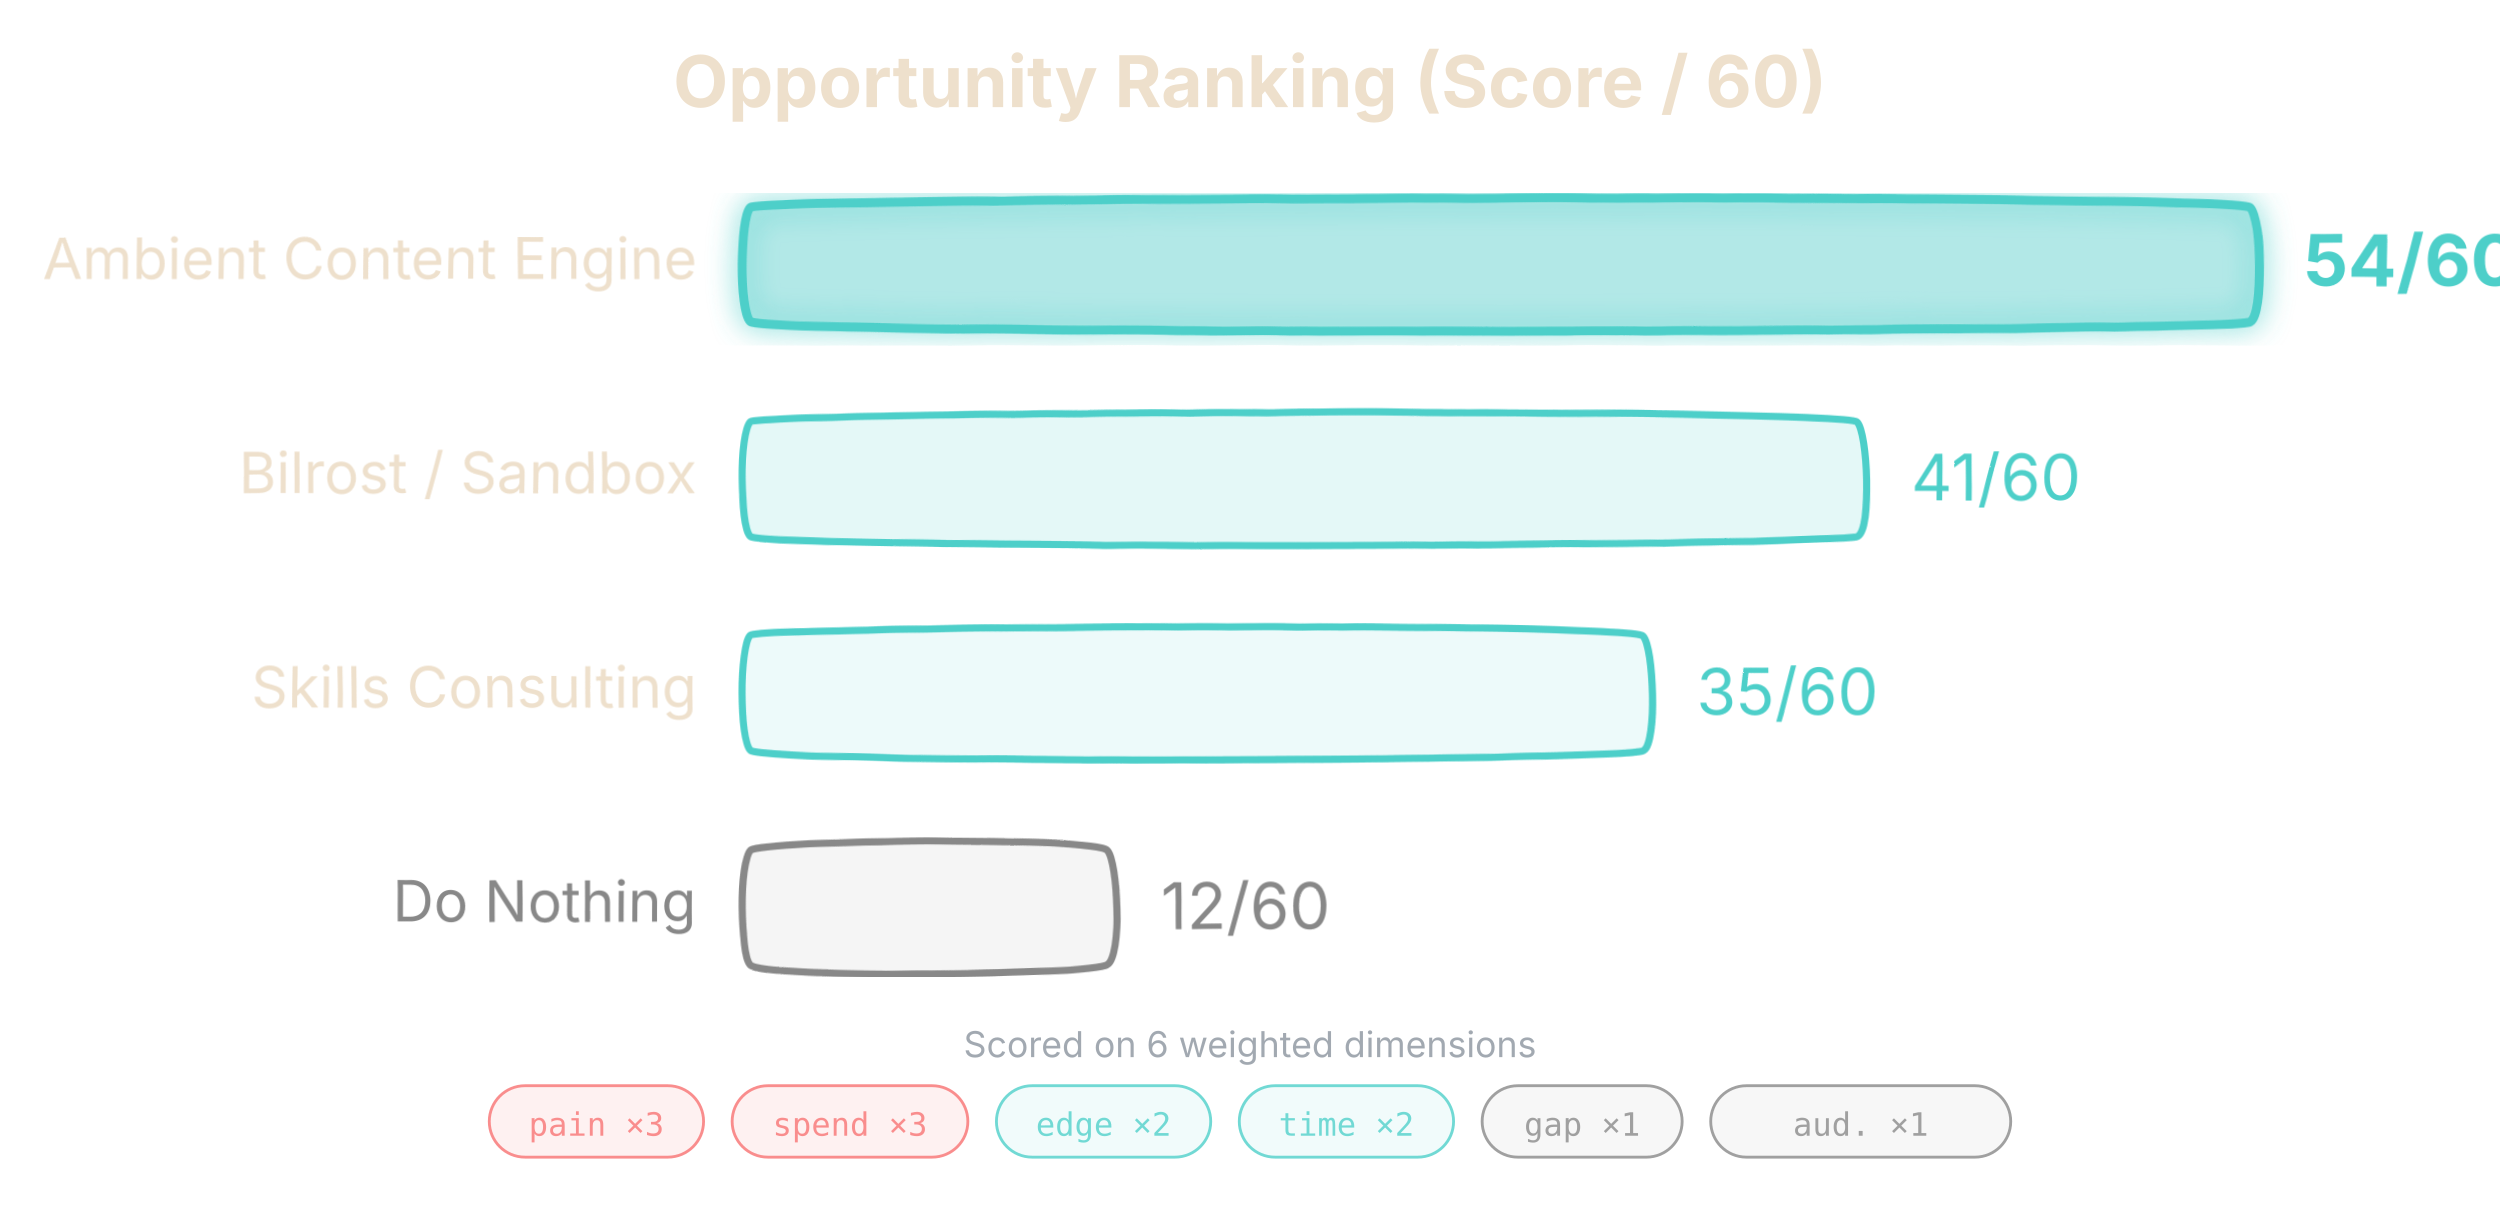
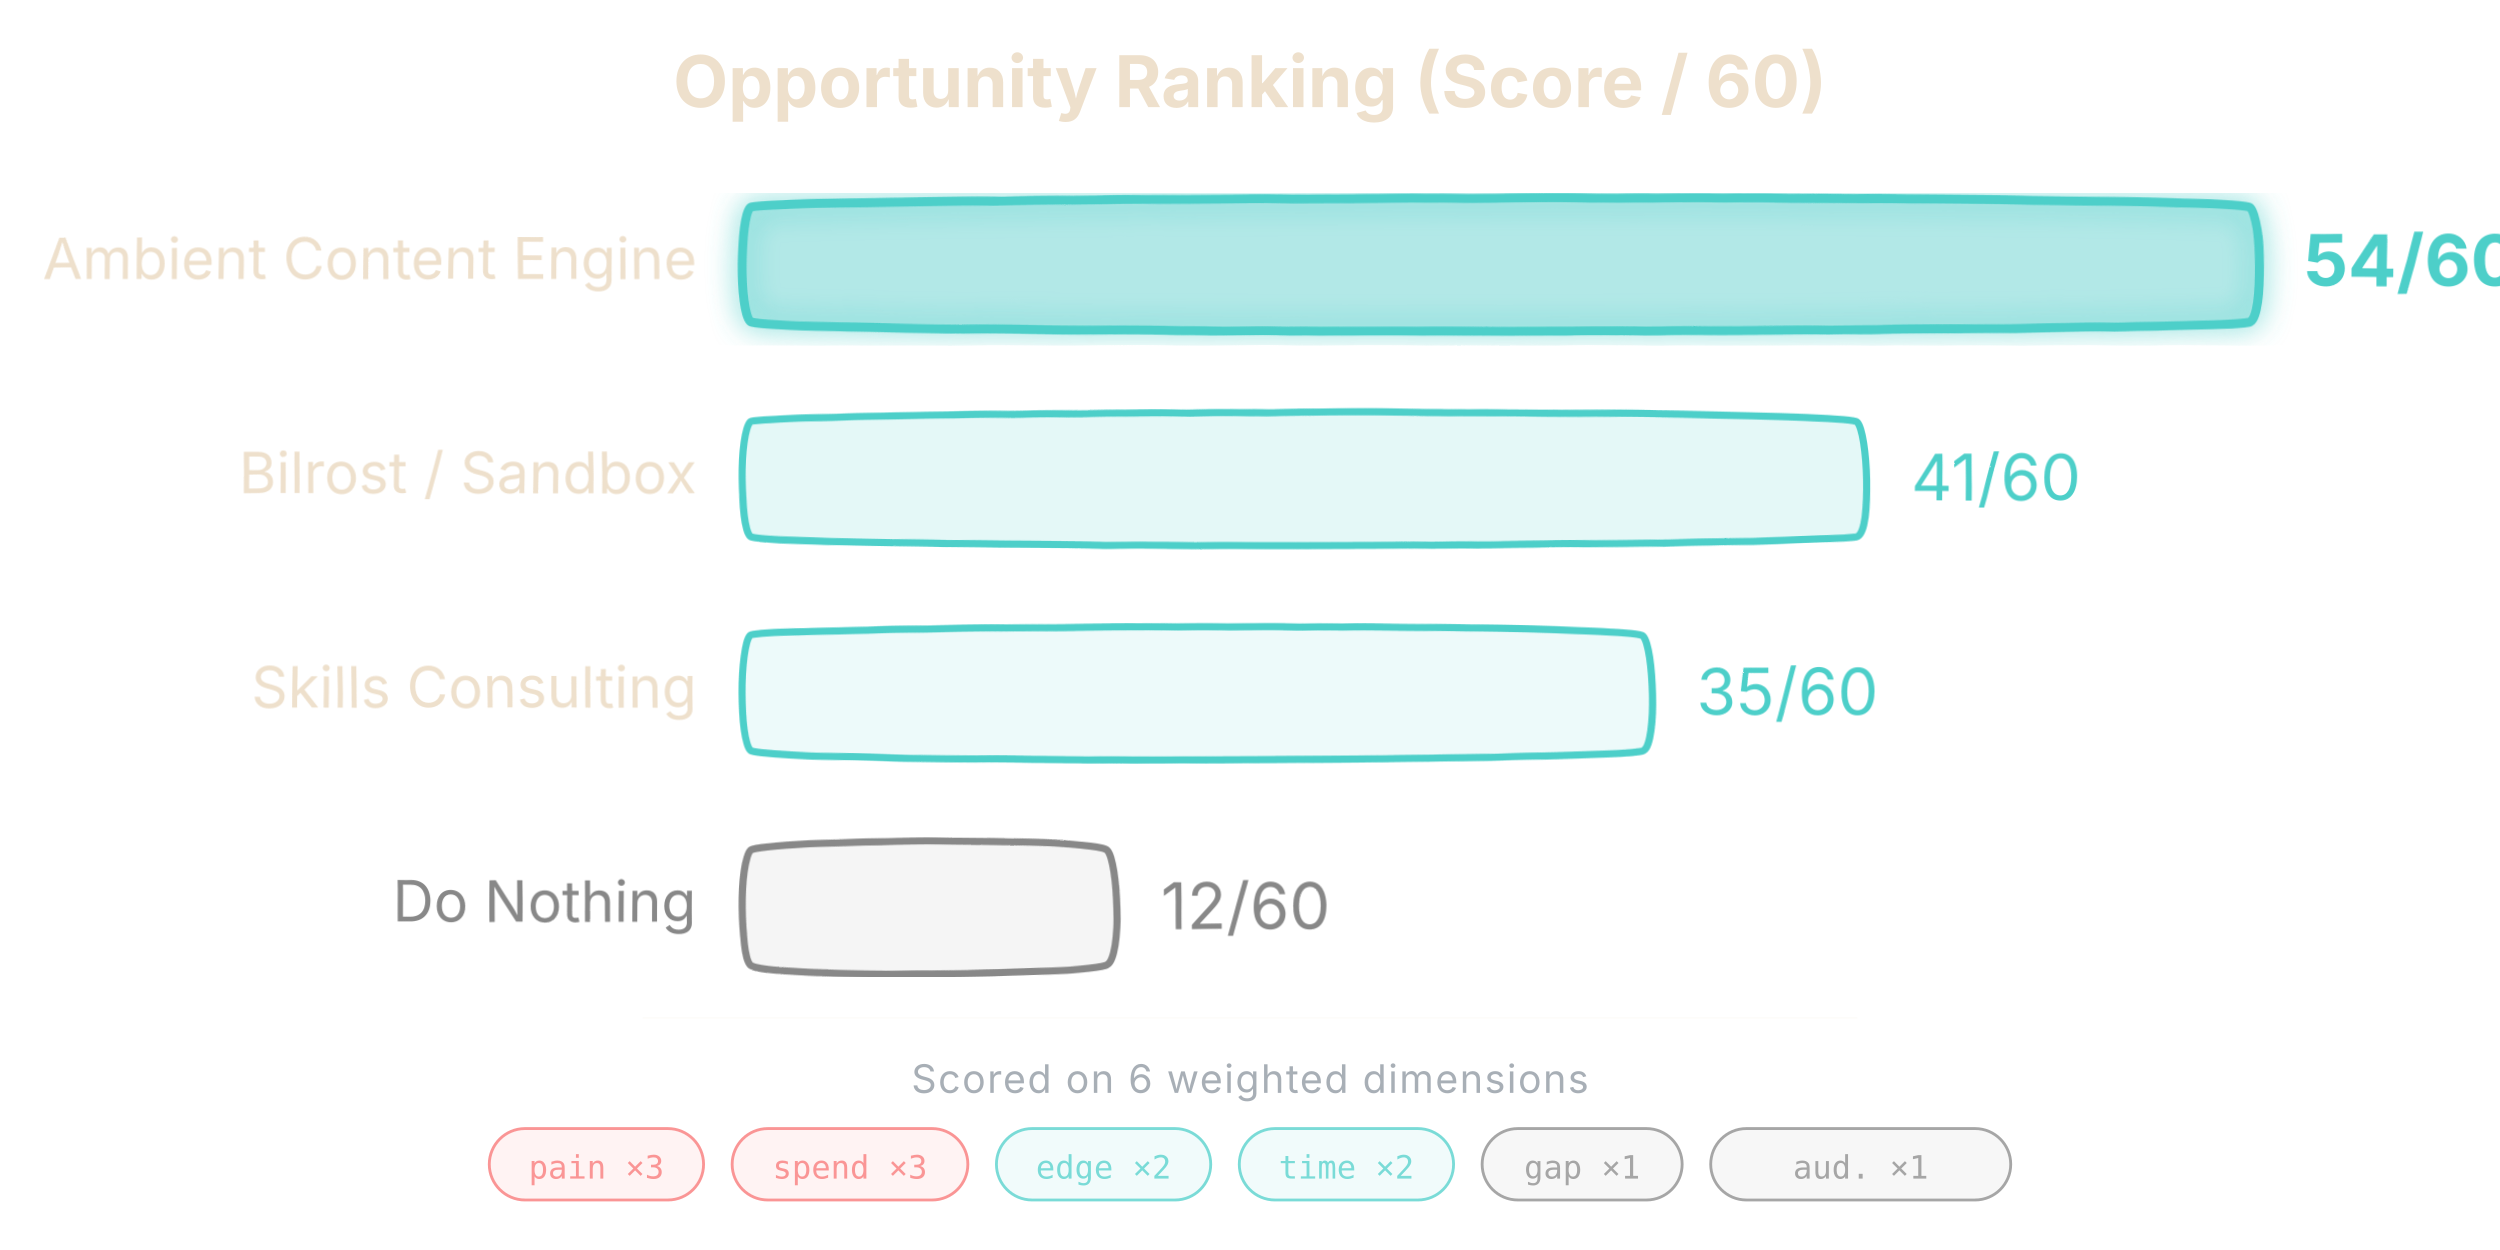
- <svg xmlns="http://www.w3.org/2000/svg" viewBox="0 0 700 340" style="width:100%;max-width:700px;">
+ <svg xmlns="http://www.w3.org/2000/svg" viewBox="0 0 700 350" style="width:100%;max-width:700px;">
  <defs>
    <filter id="roughen-3" x="-2%" y="-2%" width="104%" height="104%">
      <feTurbulence type="turbulence" baseFrequency="0.03" numOctaves="2" result="noise" seed="3" />
      <feDisplacementMap in="SourceGraphic" in2="noise" scale="0.4" xChannelSelector="R" yChannelSelector="G" />
    </filter>
    <filter id="glow-3">
      <feGaussianBlur stdDeviation="4" result="blur" />
      <feMerge>
        <feMergeNode in="blur" />
        <feMergeNode in="SourceGraphic" />
      </feMerge>
    </filter>
  </defs>
  <style>
    .sdp-bar { cursor: pointer; }
    .sdp-tip { opacity: 0; transition: opacity 0.2s ease; pointer-events: none; }
    .sdp-bar:hover .sdp-tip { opacity: 1; }
  </style>
  <text x="350" y="30" text-anchor="middle" font-family="'Inter', sans-serif" font-size="20" fill="#eee0cc" font-weight="700">Opportunity Ranking (Score / 60)</text>
  <g class="sdp-bar" filter="url(#roughen-3)">
    <text x="195" y="78" text-anchor="end" font-family="'Inter', sans-serif" font-size="16" fill="#eee0cc">Ambient Content Engine</text>
    <g filter="url(#glow-3)">
      <path d="M 210,58 C 213,55 627,54 630,58 C 633,61 634,88 630,90 C 627,93 213,94 210,90 C 207,87 207,61 210,58 Z" fill="rgba(77,207,201,0.25)" stroke="#4DCFC9" stroke-width="2.5" stroke-linecap="round" stroke-linejoin="round" />
    </g>
    <text x="645" y="80" font-family="'Inter', sans-serif" font-size="20" fill="#4DCFC9" font-weight="700">54/60</text>
    <g class="sdp-tip">
      <rect x="210" y="93" width="410" height="24" rx="5" fill="#161b22" stroke="#4DCFC9" stroke-width="1" opacity="0.95" />
      <text x="222" y="109" font-family="'Inter', sans-serif" font-size="11" fill="#8b949e">Full-loop pipeline: signal scan → branded carousel → scheduled post</text>
    </g>
  </g>
  <g class="sdp-bar" filter="url(#roughen-3)">
    <text x="195" y="138" text-anchor="end" font-family="'Inter', sans-serif" font-size="16" fill="#eee0cc">Bilrost / Sandbox</text>
    <path d="M 210,118 C 213,115 517,114 520,118 C 523,121 524,148 520,150 C 517,153 213,154 210,150 C 207,147 207,121 210,118 Z" fill="rgba(77,207,201,0.15)" stroke="#4DCFC9" stroke-width="2" stroke-linecap="round" stroke-linejoin="round" />
    <text x="535" y="140" font-family="'Inter', sans-serif" font-size="18" fill="#4DCFC9">41/60</text>
    <g class="sdp-tip">
      <rect x="210" y="153" width="400" height="24" rx="5" fill="#161b22" stroke="#4DCFC9" stroke-width="1" opacity="0.95" />
      <text x="222" y="169" font-family="'Inter', sans-serif" font-size="11" fill="#8b949e">Hardened Lima VM sandbox — STRIDE threat model + 273 CLI tests</text>
    </g>
  </g>
  <g class="sdp-bar" filter="url(#roughen-3)">
    <text x="195" y="198" text-anchor="end" font-family="'Inter', sans-serif" font-size="16" fill="#eee0cc">Skills Consulting</text>
    <path d="M 210,178 C 213,175 457,174 460,178 C 463,181 464,208 460,210 C 457,213 213,214 210,210 C 207,207 207,181 210,178 Z" fill="rgba(77,207,201,0.10)" stroke="#4DCFC9" stroke-width="2" stroke-linecap="round" stroke-linejoin="round" />
    <text x="475" y="200" font-family="'Inter', sans-serif" font-size="18" fill="#4DCFC9">35/60</text>
    <g class="sdp-tip">
      <rect x="210" y="213" width="370" height="24" rx="5" fill="#161b22" stroke="#4DCFC9" stroke-width="1" opacity="0.95" />
      <text x="222" y="229" font-family="'Inter', sans-serif" font-size="11" fill="#8b949e">Custom agent skill architecture and integration consulting</text>
    </g>
  </g>
  <g filter="url(#roughen-3)">
    <text x="195" y="258" text-anchor="end" font-family="'Inter', sans-serif" font-size="16" fill="#888888">Do Nothing</text>
    <path d="M 210,238 C 213,235 307,234 310,238 C 313,241 314,268 310,270 C 307,273 213,274 210,270 C 207,267 207,241 210,238 Z" fill="rgba(136,136,136,0.08)" stroke="#888888" stroke-width="2" stroke-linecap="round" stroke-linejoin="round" />
    <text x="325" y="260" font-family="'Inter', sans-serif" font-size="18" fill="#888888">12/60</text>
  </g>
-   <g opacity="0.8">
-     <text x="350" y="296" text-anchor="middle" font-family="'Inter',sans-serif" font-size="10" fill="#8b949e">Scored on 6 weighted dimensions</text>
-     <rect x="137" y="304" width="60" height="20" rx="10" fill="rgba(248,113,113,0.12)" stroke="#f87171" stroke-width="0.8" />
-     <text x="167" y="318" text-anchor="middle" font-family="'Fira Code',monospace" font-size="9" fill="#f87171">pain ×3</text>
-     <rect x="205" y="304" width="66" height="20" rx="10" fill="rgba(248,113,113,0.12)" stroke="#f87171" stroke-width="0.8" />
-     <text x="238" y="318" text-anchor="middle" font-family="'Fira Code',monospace" font-size="9" fill="#f87171">spend ×3</text>
-     <rect x="279" y="304" width="60" height="20" rx="10" fill="rgba(77,207,201,0.10)" stroke="#4DCFC9" stroke-width="0.8" />
-     <text x="309" y="318" text-anchor="middle" font-family="'Fira Code',monospace" font-size="9" fill="#4DCFC9">edge ×2</text>
-     <rect x="347" y="304" width="60" height="20" rx="10" fill="rgba(77,207,201,0.10)" stroke="#4DCFC9" stroke-width="0.8" />
-     <text x="377" y="318" text-anchor="middle" font-family="'Fira Code',monospace" font-size="9" fill="#4DCFC9">time ×2</text>
-     <rect x="415" y="304" width="56" height="20" rx="10" fill="rgba(136,136,136,0.08)" stroke="#888888" stroke-width="0.8" />
-     <text x="443" y="318" text-anchor="middle" font-family="'Fira Code',monospace" font-size="9" fill="#888888">gap ×1</text>
-     <rect x="479" y="304" width="84" height="20" rx="10" fill="rgba(136,136,136,0.08)" stroke="#888888" stroke-width="0.8" />
-     <text x="521" y="318" text-anchor="middle" font-family="'Fira Code',monospace" font-size="9" fill="#888888">aud. ×1</text>
+   <line x1="180" y1="285" x2="520" y2="285" stroke="#eee0cc" stroke-width="0.5" opacity="0.1" />
+   <g opacity="0.75">
+     <text x="350" y="306" text-anchor="middle" font-family="'Inter',sans-serif" font-size="11" fill="#8b949e" letter-spacing="0.04em">Scored on 6 weighted dimensions</text>
+     <rect x="137" y="316" width="60" height="20" rx="10" fill="rgba(248,113,113,0.12)" stroke="#f87171" stroke-width="0.8" />
+     <text x="167" y="330" text-anchor="middle" font-family="'Fira Code',monospace" font-size="9" fill="#f87171">pain ×3</text>
+     <rect x="205" y="316" width="66" height="20" rx="10" fill="rgba(248,113,113,0.12)" stroke="#f87171" stroke-width="0.8" />
+     <text x="238" y="330" text-anchor="middle" font-family="'Fira Code',monospace" font-size="9" fill="#f87171">spend ×3</text>
+     <rect x="279" y="316" width="60" height="20" rx="10" fill="rgba(77,207,201,0.10)" stroke="#4DCFC9" stroke-width="0.8" />
+     <text x="309" y="330" text-anchor="middle" font-family="'Fira Code',monospace" font-size="9" fill="#4DCFC9">edge ×2</text>
+     <rect x="347" y="316" width="60" height="20" rx="10" fill="rgba(77,207,201,0.10)" stroke="#4DCFC9" stroke-width="0.8" />
+     <text x="377" y="330" text-anchor="middle" font-family="'Fira Code',monospace" font-size="9" fill="#4DCFC9">time ×2</text>
+     <rect x="415" y="316" width="56" height="20" rx="10" fill="rgba(136,136,136,0.08)" stroke="#888888" stroke-width="0.8" />
+     <text x="443" y="330" text-anchor="middle" font-family="'Fira Code',monospace" font-size="9" fill="#888888">gap ×1</text>
+     <rect x="479" y="316" width="84" height="20" rx="10" fill="rgba(136,136,136,0.08)" stroke="#888888" stroke-width="0.8" />
+     <text x="521" y="330" text-anchor="middle" font-family="'Fira Code',monospace" font-size="9" fill="#888888">aud. ×1</text>
  </g>
</svg>
